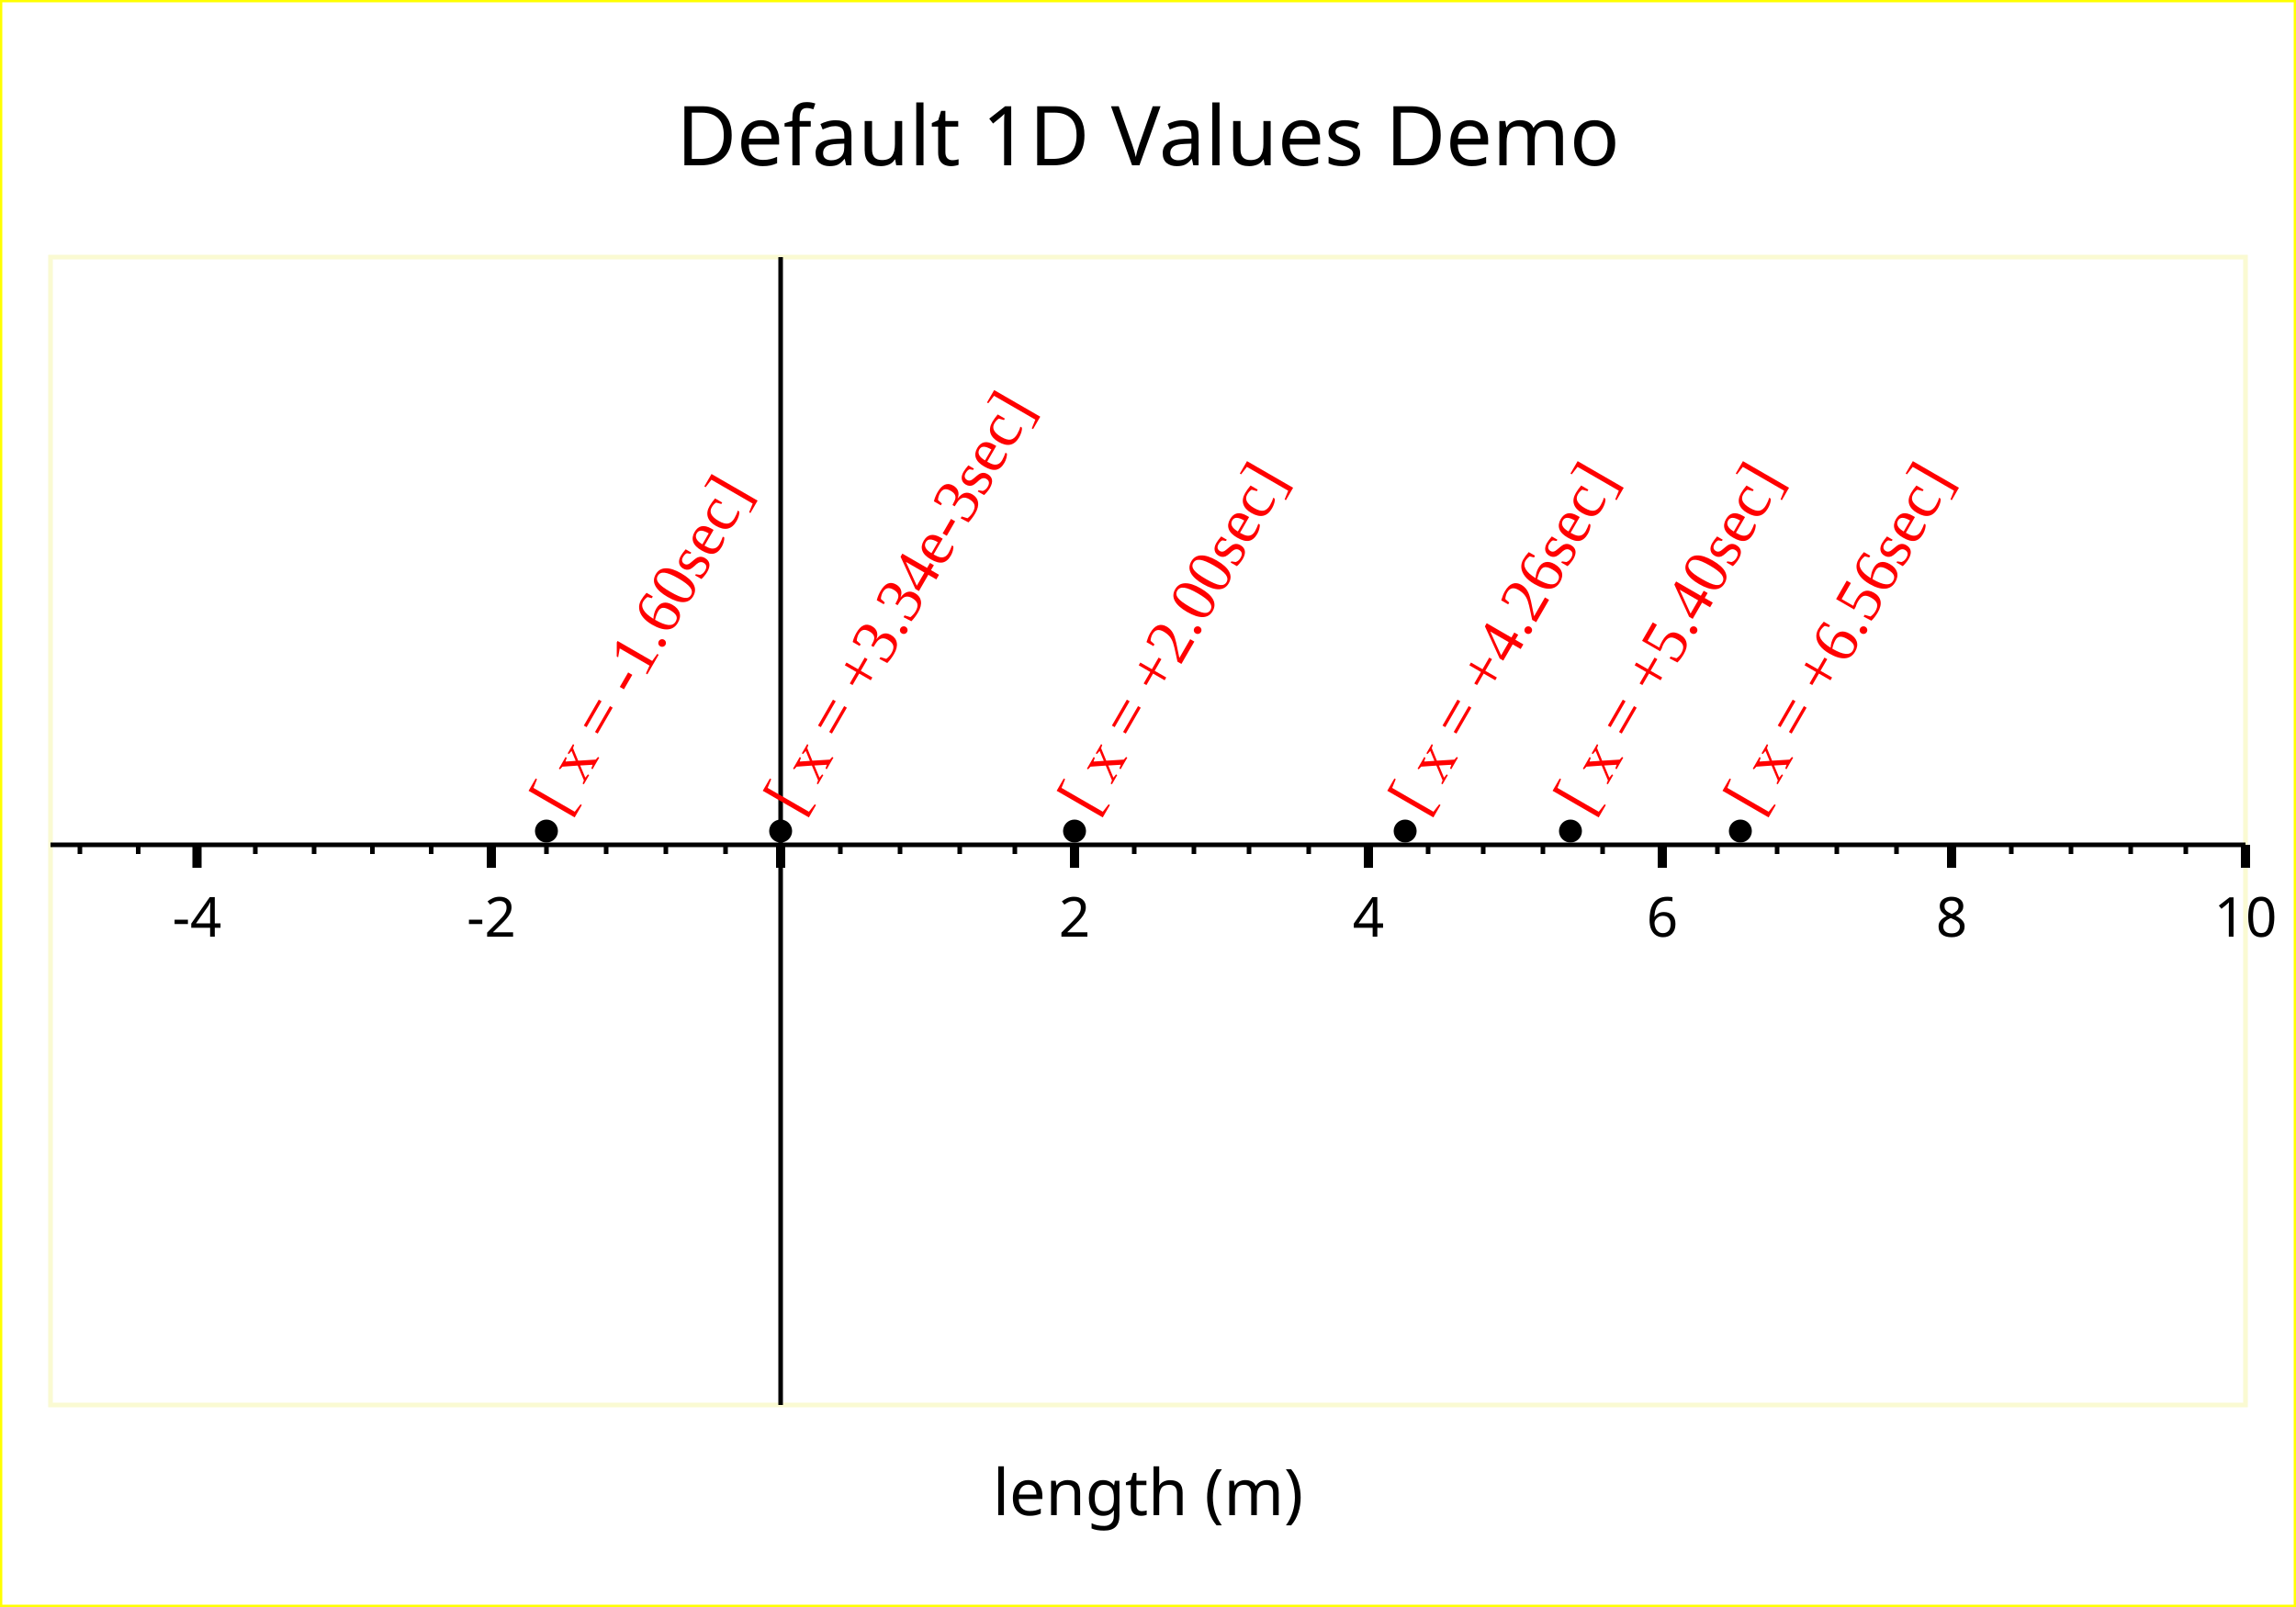
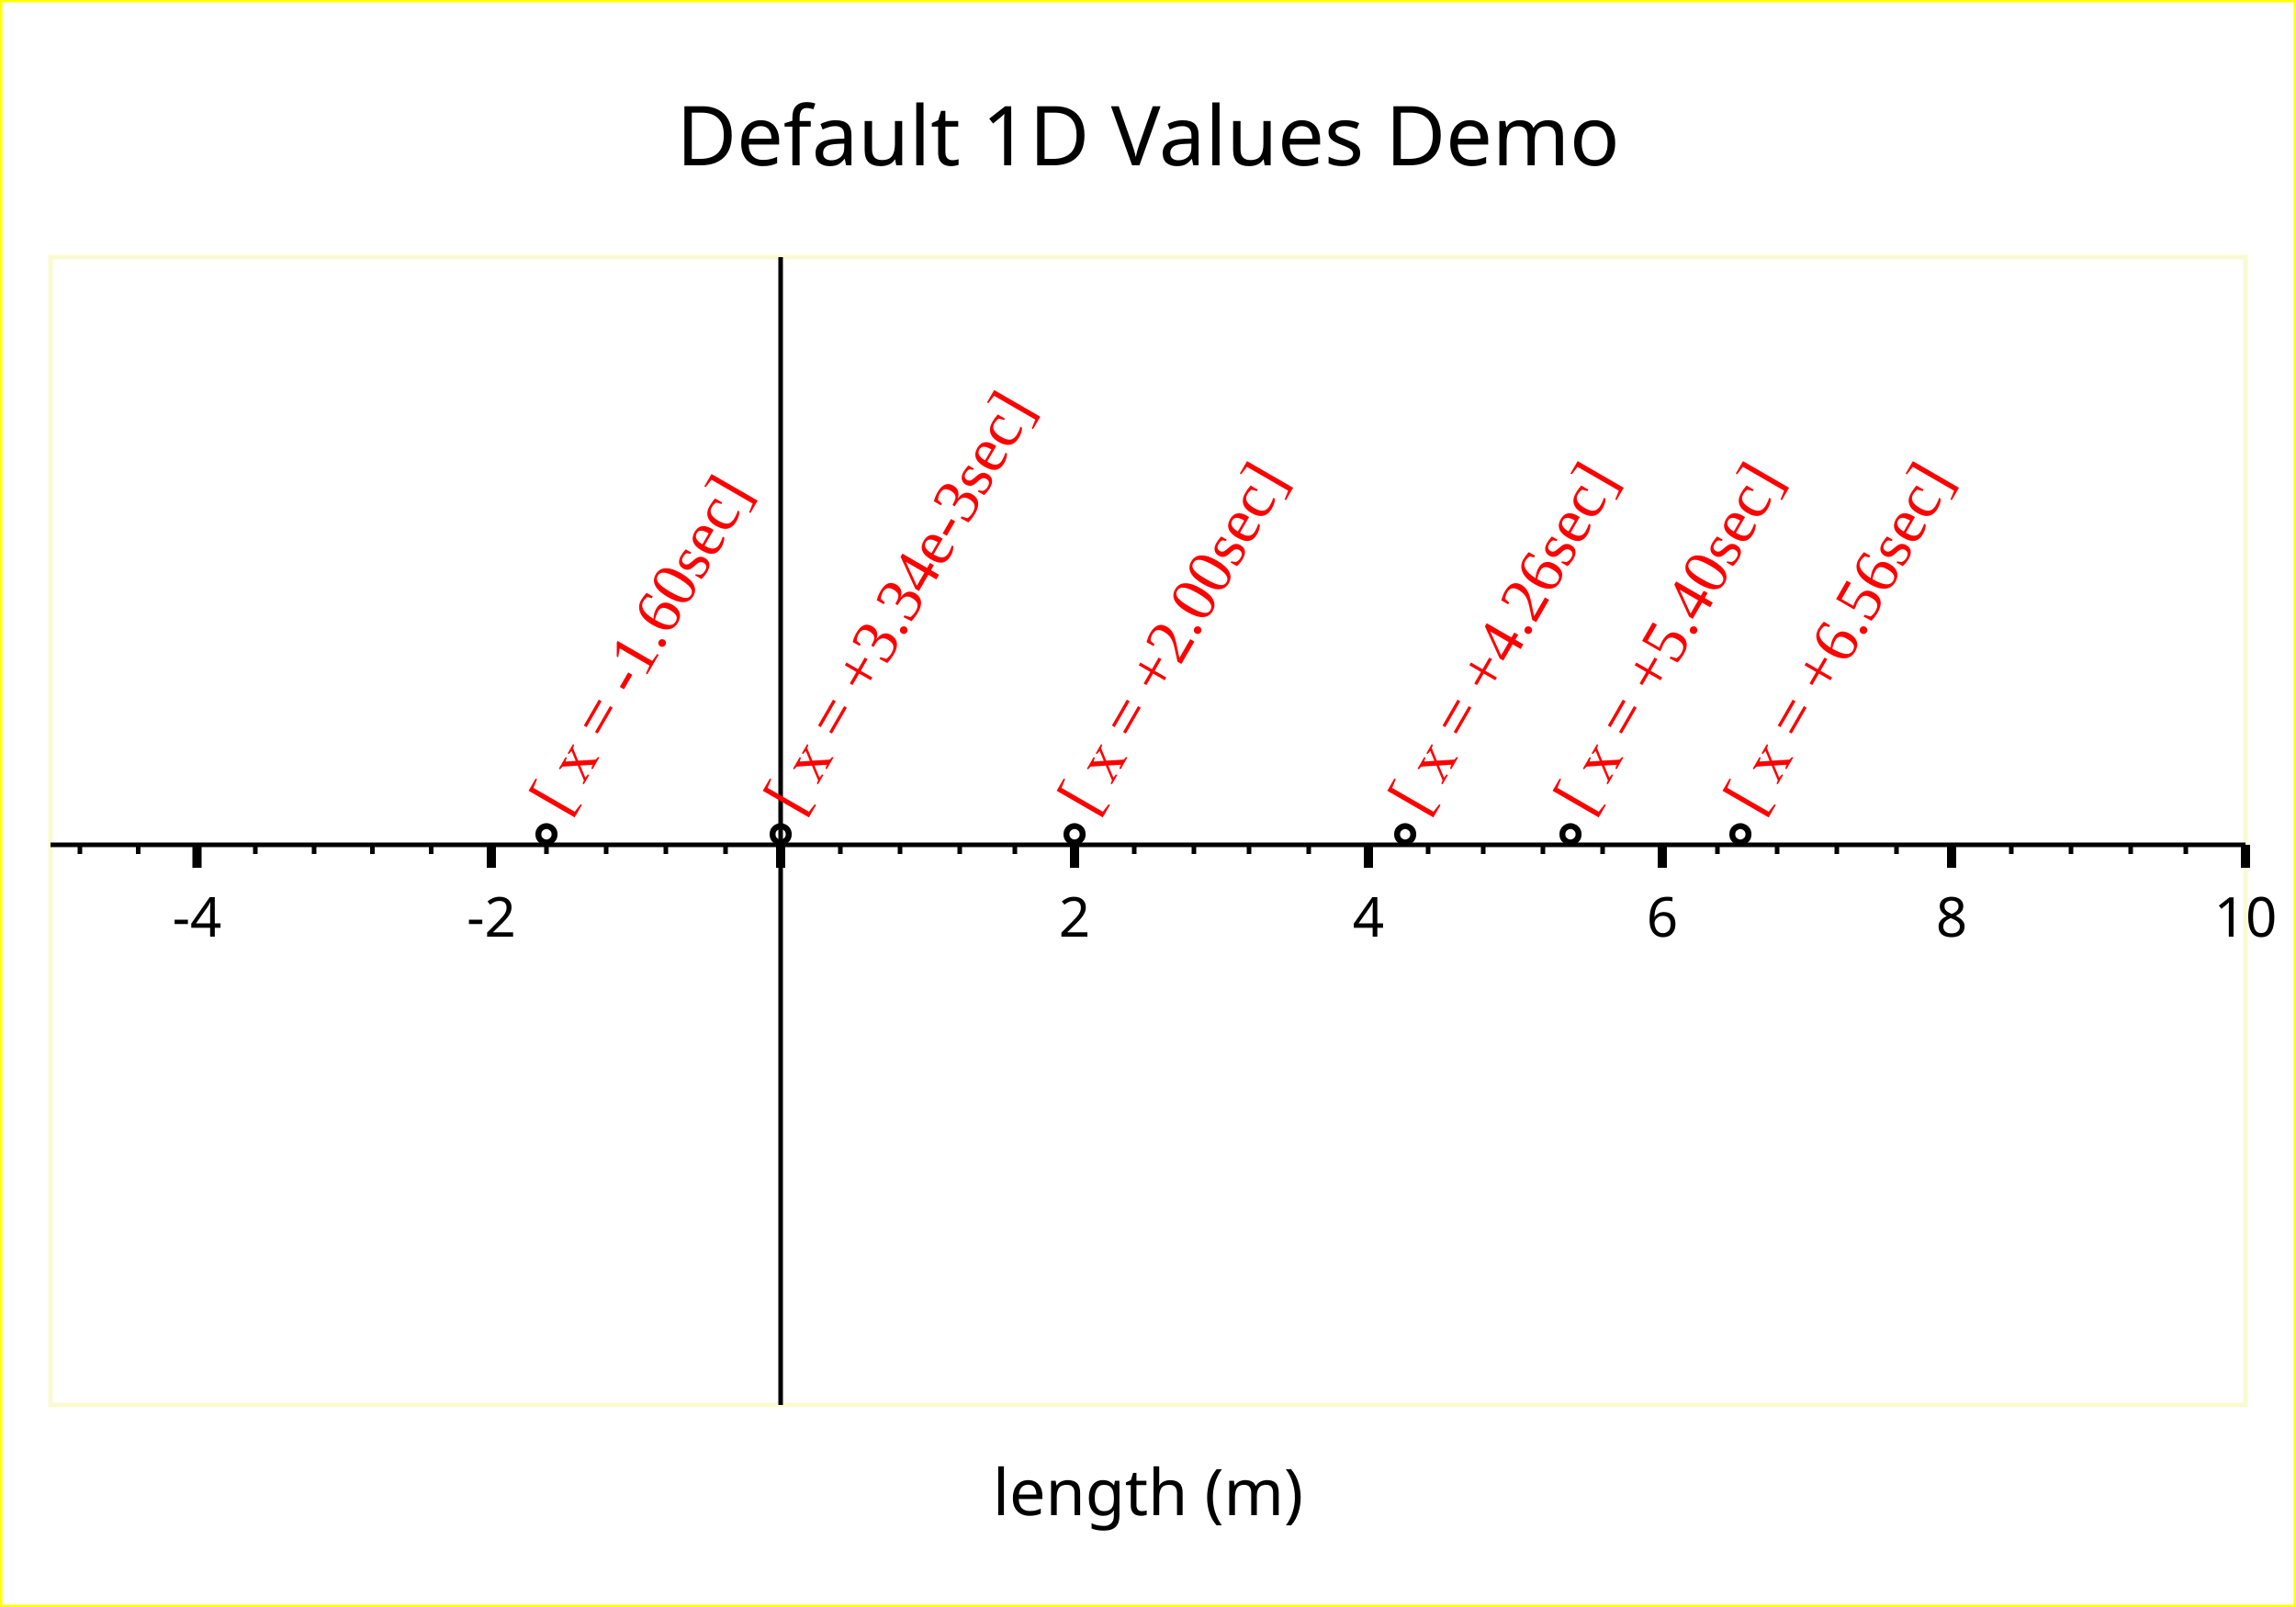
<svg xmlns="http://www.w3.org/2000/svg" width="500" height="350" version="1.1">
  <g id="imageBackground" stroke="rgb(255,255,0)" fill="rgb(255,255,255)" stroke-width="1">
    <rect x="0" y="0" width="500" height="350" />
  </g>
  <g id="plotBackground" stroke="rgb(250,250,210)" fill="rgb(255,255,255)" stroke-width="1">
    <rect x="11" y="56" width="478" height="250" />
  </g>
  <g id="xMinorGrid" stroke="rgb(200,220,255)" stroke-width="0.5" />
  <g id="xMajorGrid" stroke="rgb(200,220,255)" stroke-width="1" />
  <g id="xAxis" stroke="rgb(0,0,0)" stroke-width="1">
    <line x1="170" y1="56" x2="170" y2="306" />
    <line x1="11" y1="184" x2="489" y2="184" />
  </g>
  <g id="xMinorTicks" stroke="rgb(0,0,0)" stroke-width="1">
    <path d="M183,184 L183,186 M196,184 L196,186 M209,184 L209,186 M221,184 L221,186 M247,184 L247,186 M260,184 L260,186 M272,184 L272,186 M285,184 L285,186 M311,184 L311,186 M323,184 L323,186 M336,184 L336,186 M349,184 L349,186 M374,184 L374,186 M387,184 L387,186 M400,184 L400,186 M413,184 L413,186 M438,184 L438,186 M451,184 L451,186 M464,184 L464,186 M476,184 L476,186 M158,184 L158,186 M145,184 L145,186 M132,184 L132,186 M119,184 L119,186 M93.9,184 L93.9,186 M81.1,184 L81.1,186 M68.4,184 L68.4,186 M55.6,184 L55.6,186 M30.1,184 L30.1,186 M17.4,184 L17.4,186 " fill="none" />
  </g>
  <g id="xMajorTicks" stroke="rgb(0,0,0)" stroke-width="2">
    <path d="M170,184 L170,189 M234,184 L234,189 M298,184 L298,189 M362,184 L362,189 M425,184 L425,189 M489,184 L489,189 M170,184 L170,189 M107,184 L107,189 M42.9,184 L42.9,189 " fill="none" />
  </g>
  <g id="xTicksValues">
    <text x="234" y="204" text-anchor="middle" font-size="12" font-family="Verdana">2</text>
    <text x="298" y="204" text-anchor="middle" font-size="12" font-family="Verdana">4</text>
    <text x="362" y="204" text-anchor="middle" font-size="12" font-family="Verdana">6</text>
    <text x="425" y="204" text-anchor="middle" font-size="12" font-family="Verdana">8</text>
    <text x="489" y="204" text-anchor="middle" font-size="12" font-family="Verdana">10</text>
    <text x="107" y="204" text-anchor="middle" font-size="12" font-family="Verdana">-2</text>
    <text x="42.9" y="204" text-anchor="middle" font-size="12" font-family="Verdana">-4</text>
  </g>
  <g id="xLabel">
    <text x="250" y="330" text-anchor="middle" font-size="14" font-family="Verdana">length (m)</text>
  </g>
  <g id="plotPoints">
    <g stroke="rgb(0,0,0)">
-       <circle cx="119" cy="181" r="2" />
-       <circle cx="234" cy="181" r="2" />
-       <circle cx="306" cy="181" r="2" />
-       <circle cx="170" cy="181" r="2" />
-       <circle cx="342" cy="181" r="2" />
-       <circle cx="379" cy="181" r="2" />
+       <text x="119" y="183" text-anchor="middle" font-size="5" font-family="Lucida Sans Unicode">○</text>
+       <text x="234" y="183" text-anchor="middle" font-size="5" font-family="Lucida Sans Unicode">○</text>
+       <text x="306" y="183" text-anchor="middle" font-size="5" font-family="Lucida Sans Unicode">○</text>
+       <text x="170" y="183" text-anchor="middle" font-size="5" font-family="Lucida Sans Unicode">○</text>
+       <text x="342" y="183" text-anchor="middle" font-size="5" font-family="Lucida Sans Unicode">○</text>
+       <text x="379" y="183" text-anchor="middle" font-size="5" font-family="Lucida Sans Unicode">○</text>
    </g>
  </g>
  <g id="title">
    <text x="250" y="36" text-anchor="middle" font-size="18" font-family="Verdana">Default 1D Values Demo</text>
  </g>
  <g id="plotXValues" fill="rgb(255,0,0)">
    <g>
      <text x="123" y="178" transform="rotate(-60 123 178 )" font-size="14" font-family="Times New Roman">[ x = -1.60<tspan font-size="14" font-family="Times New Roman"> sec]</tspan>
      </text>
    </g>
    <g>
      <text x="238" y="178" transform="rotate(-60 238 178 )" font-size="14" font-family="Times New Roman">[ x = +2.00<tspan font-size="14" font-family="Times New Roman"> sec]</tspan>
      </text>
    </g>
    <g>
      <text x="310" y="178" transform="rotate(-60 310 178 )" font-size="14" font-family="Times New Roman">[ x = +4.26<tspan font-size="14" font-family="Times New Roman"> sec]</tspan>
      </text>
    </g>
    <g>
      <text x="174" y="178" transform="rotate(-60 174 178 )" font-size="14" font-family="Times New Roman">[ x = +3.34e-3<tspan font-size="14" font-family="Times New Roman"> sec]</tspan>
      </text>
    </g>
    <g>
      <text x="346" y="178" transform="rotate(-60 346 178 )" font-size="14" font-family="Times New Roman">[ x = +5.40<tspan font-size="14" font-family="Times New Roman"> sec]</tspan>
      </text>
    </g>
    <g>
      <text x="383" y="178" transform="rotate(-60 383 178 )" font-size="14" font-family="Times New Roman">[ x = +6.56<tspan font-size="14" font-family="Times New Roman"> sec]</tspan>
      </text>
    </g>
  </g>
</svg>
